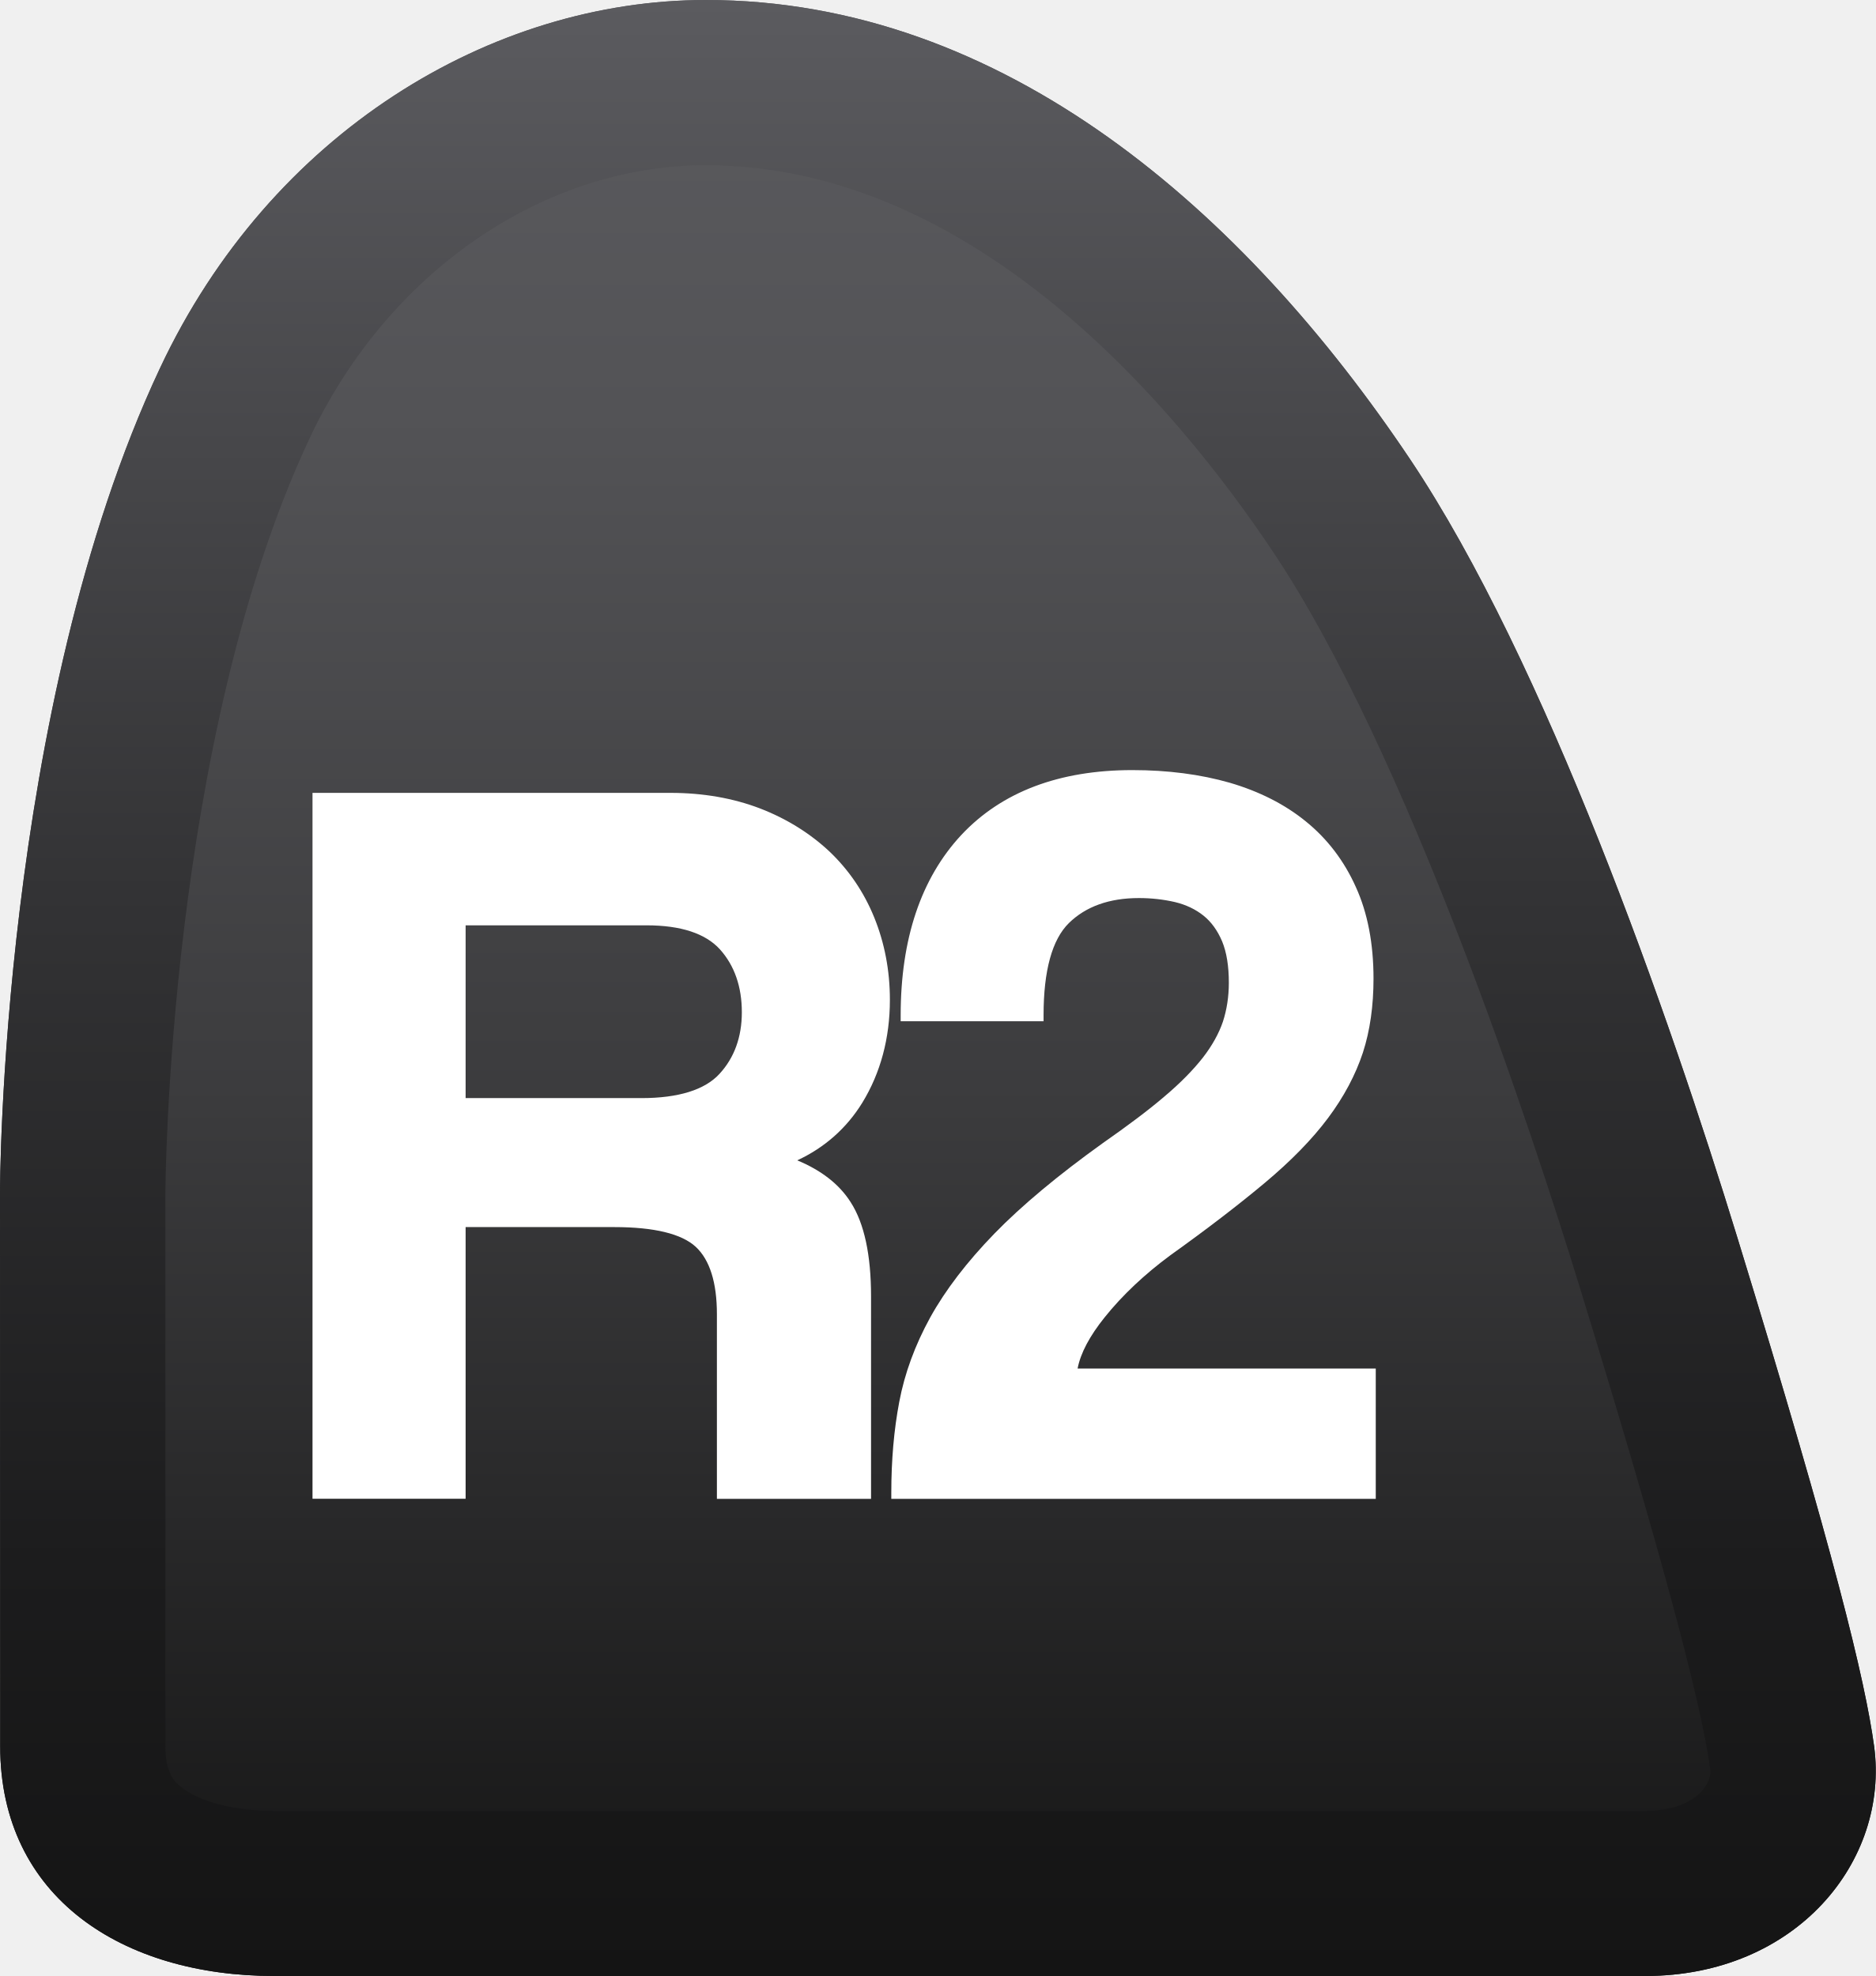
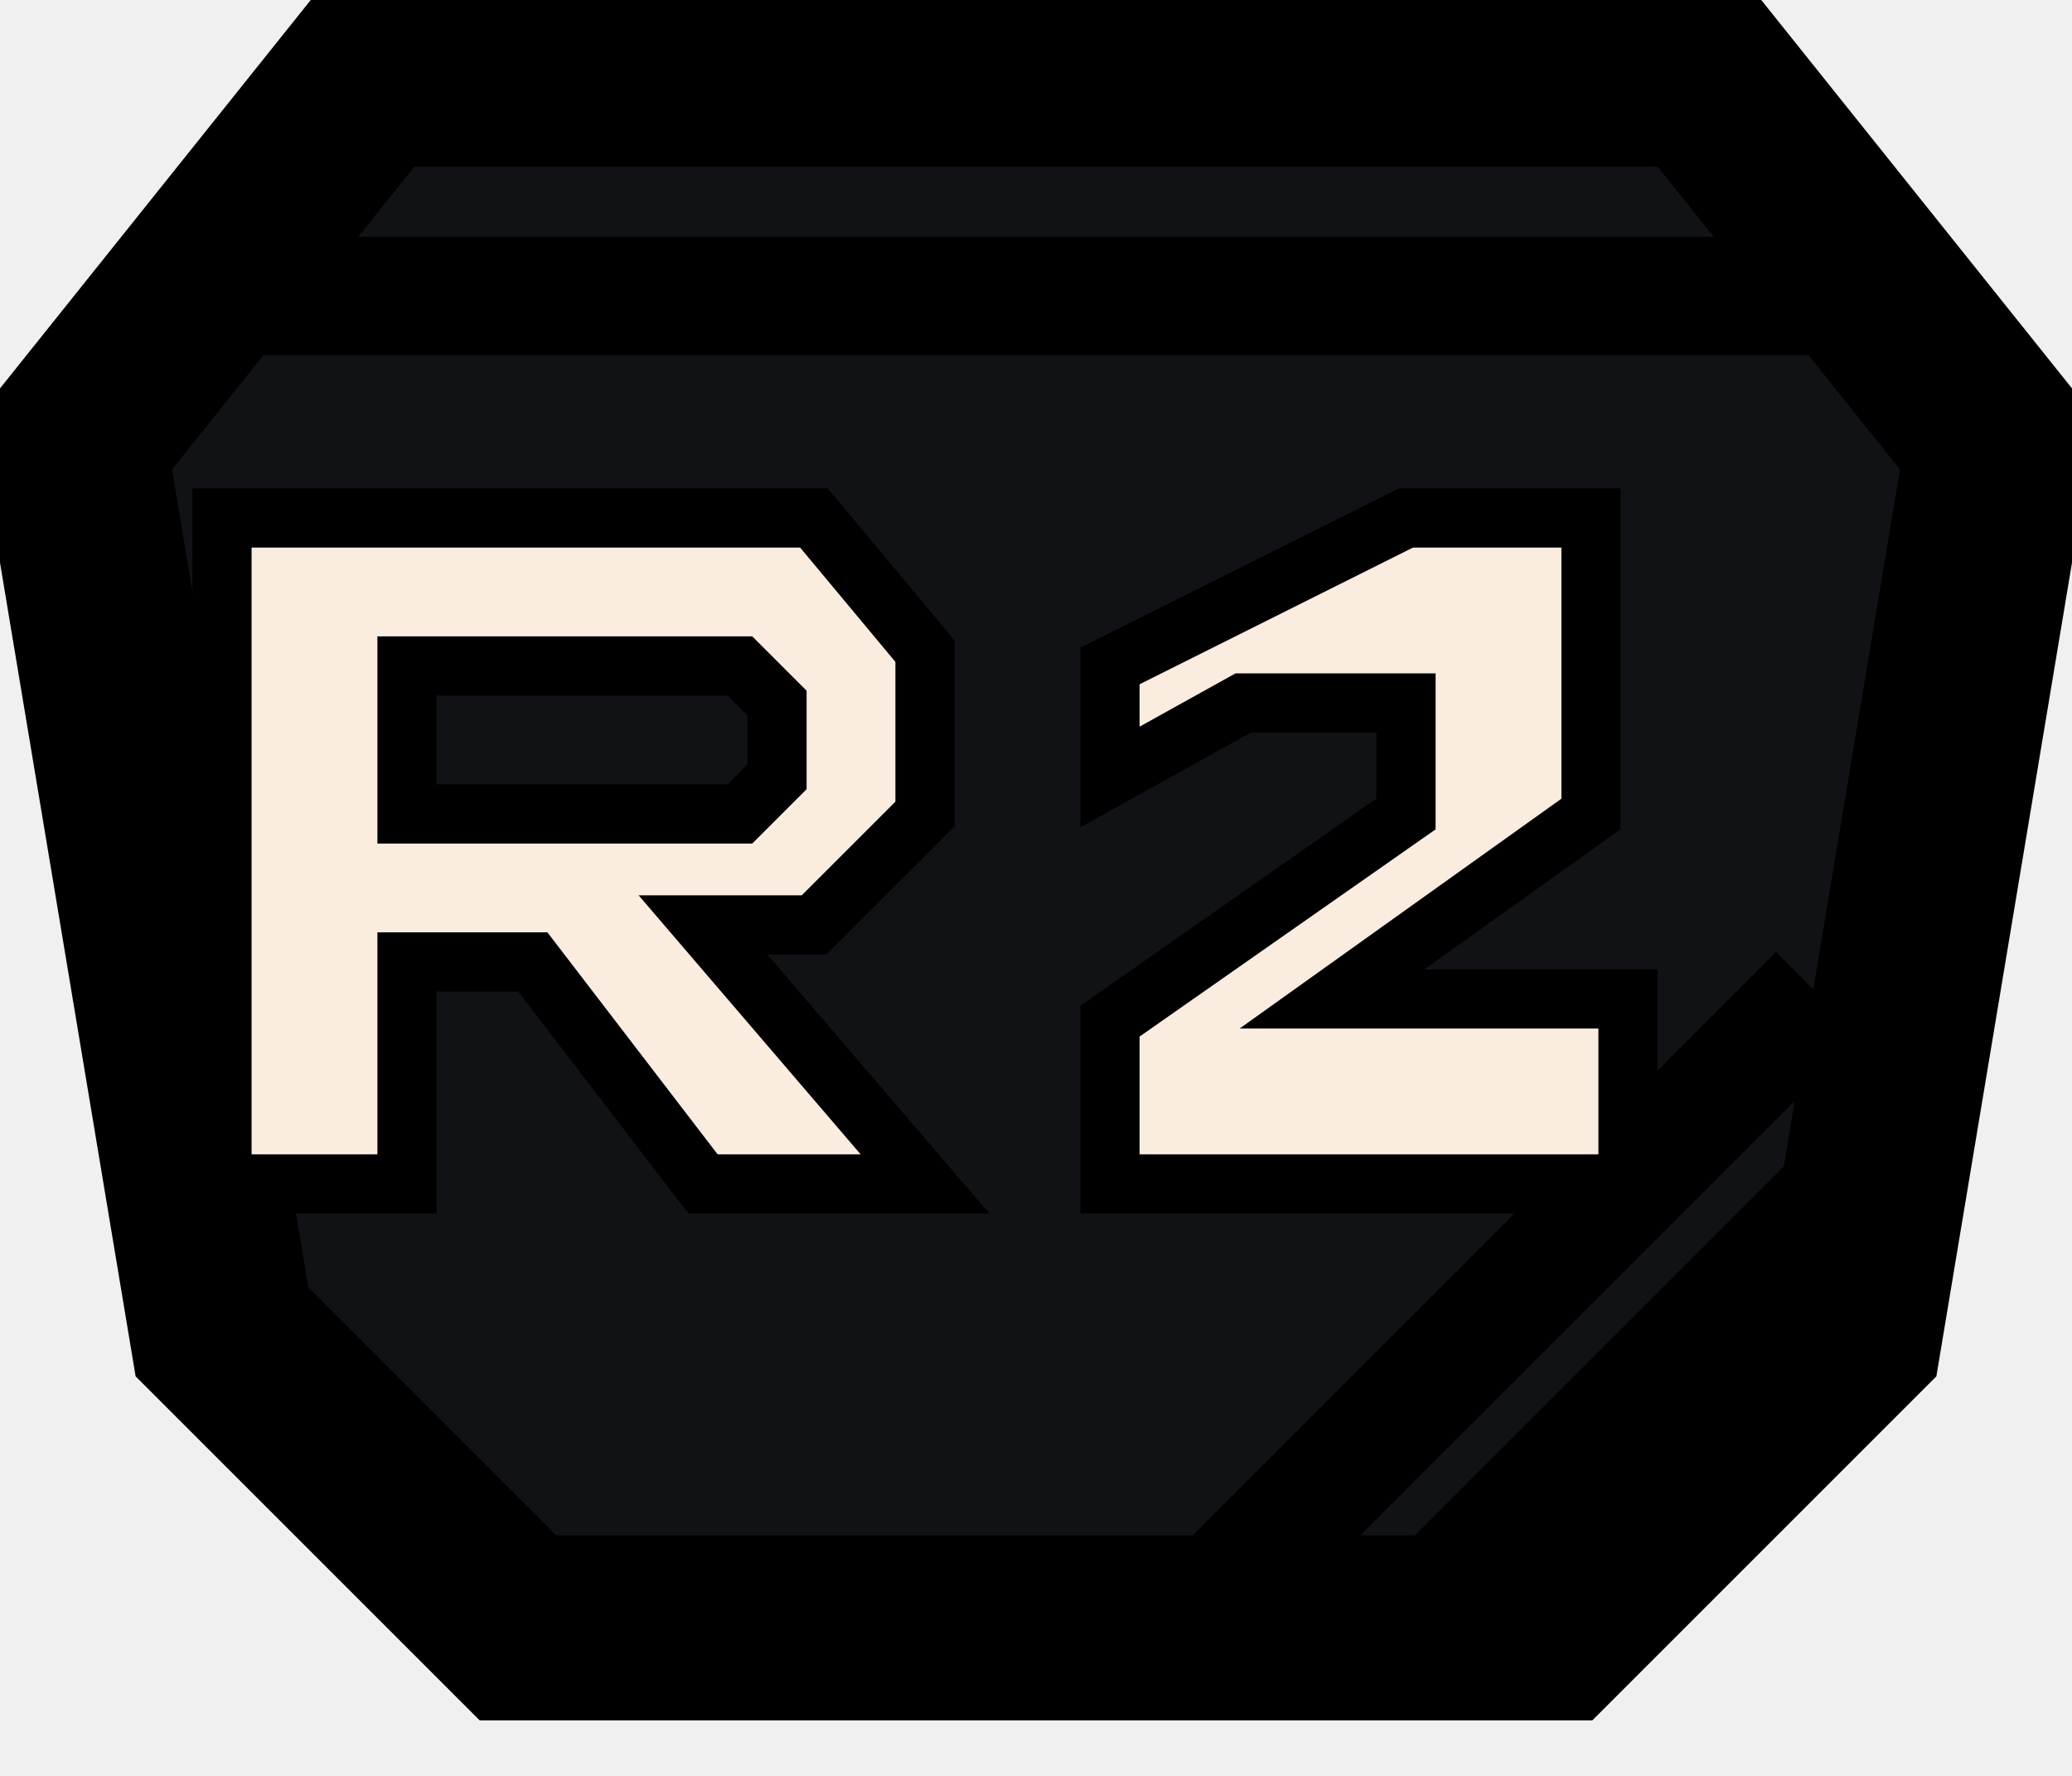
- <svg xmlns="http://www.w3.org/2000/svg" version="1.1" id="Capa_1" x="0px" y="0px" width="20.005px" height="21.079px" viewBox="0 0 20.005 21.079" enable-background="new 0 0 20.005 21.079" xml:space="preserve">
-   <g>
-     <g>
-       <linearGradient id="SVGID_1_" gradientUnits="userSpaceOnUse" x1="-1193.312" y1="0" x2="-1193.312" y2="21.08" gradientTransform="matrix(-1 0 0 1 -1183.31 0)">
-         <stop offset="0" style="stop-color:#5B5B5F" />
-         <stop offset="0.209" style="stop-color:#535356" />
-         <stop offset="0.549" style="stop-color:#3C3C3E" />
-         <stop offset="0.977" style="stop-color:#161616" />
-         <stop offset="1" style="stop-color:#141414" />
-       </linearGradient>
-       <path fill="url(#SVGID_1_)" d="M0.002,18.628c0,1.617,1.308,2.451,2.925,2.451h14.618c1.617,0,2.607-1.229,2.443-2.451    c-0.096-0.702-0.422-2.051-1.455-5.415c-0.734-2.395-2.051-6.158-3.492-8.311C13.277,2.267,10.712,0,7.528,0    C5.241,0,2.887,1.411,1.706,3.928C-0.002,7.563,0,12.724,0,12.724L0.002,18.628z" />
-       <linearGradient id="SVGID_2_" gradientUnits="userSpaceOnUse" x1="10.002" y1="0" x2="10.002" y2="21.08">
-         <stop offset="0" style="stop-color:#5B5B5F" />
-         <stop offset="0.023" style="stop-color:#59595D" />
-         <stop offset="0.451" style="stop-color:#333335" />
-         <stop offset="0.791" style="stop-color:#1C1C1D" />
-         <stop offset="1" style="stop-color:#141414" />
-       </linearGradient>
-       <path fill="url(#SVGID_2_)" d="M7.528,1.763c2.864,0,5.018,2.581,6.047,4.12c1.438,2.149,2.768,6.203,3.273,7.847    c0.838,2.729,1.293,4.408,1.391,5.135c0.016,0.104-0.047,0.192-0.084,0.236c-0.123,0.139-0.34,0.217-0.611,0.217H2.927    c-0.418,0-0.788-0.094-0.988-0.249c-0.084-0.065-0.175-0.16-0.175-0.44v-5.903c0-0.048,0.023-4.822,1.537-8.048    C4.131,2.907,5.791,1.763,7.528,1.763 M7.528,0C5.241,0,2.887,1.411,1.706,3.928C-0.002,7.563,0,12.724,0,12.724l0.002,5.904    c0,1.617,1.308,2.451,2.925,2.451h14.618c1.617,0,2.607-1.229,2.443-2.451c-0.096-0.702-0.422-2.051-1.455-5.415    c-0.734-2.395-2.051-6.158-3.492-8.311C13.277,2.267,10.712,0,7.528,0L7.528,0z" />
-     </g>
-     <g>
-       <g>
-         <path fill="#FFFFFF" d="M7.71,15.923v-1.904c0-0.357-0.082-0.611-0.246-0.764c-0.162-0.152-0.467-0.229-0.912-0.229h-1.65v2.896     H3.397V8.524h3.756c0.341,0,0.65,0.055,0.93,0.162c0.278,0.107,0.519,0.256,0.719,0.445c0.201,0.189,0.355,0.416,0.463,0.68     s0.161,0.549,0.161,0.854c0,0.4-0.095,0.756-0.284,1.063c-0.189,0.309-0.463,0.525-0.818,0.652     c0.326,0.104,0.559,0.264,0.695,0.479c0.139,0.217,0.207,0.539,0.207,0.971v2.094H7.71z M4.901,9.805v1.973h1.939     c0.416,0,0.709-0.092,0.881-0.278c0.17-0.186,0.256-0.421,0.256-0.703c0-0.289-0.084-0.527-0.251-0.713s-0.444-0.279-0.83-0.279     H4.901z" />
-         <path fill="#FFFFFF" d="M9.29,15.989H7.646v-1.971c0-0.336-0.076-0.578-0.225-0.717c-0.15-0.139-0.443-0.211-0.869-0.211H4.966     v2.898H3.333v-7.53h3.82c0.347,0,0.668,0.057,0.953,0.166c0.285,0.11,0.534,0.266,0.74,0.459C9.053,9.28,9.214,9.516,9.324,9.787     s0.167,0.565,0.167,0.878c0,0.41-0.1,0.781-0.294,1.098c-0.167,0.271-0.401,0.479-0.694,0.615     c0.258,0.107,0.449,0.256,0.57,0.447c0.145,0.225,0.217,0.563,0.217,1.004V15.989z M7.774,15.858H9.16v-2.029     c0-0.416-0.065-0.73-0.196-0.936c-0.127-0.201-0.35-0.352-0.66-0.451l-0.185-0.059l0.182-0.064     c0.341-0.121,0.605-0.33,0.786-0.625c0.182-0.297,0.274-0.643,0.274-1.03c0-0.295-0.053-0.574-0.157-0.828     C9.101,9.583,8.95,9.361,8.757,9.178C8.563,8.997,8.329,8.851,8.06,8.747S7.484,8.588,7.153,8.588H3.462v7.27h1.375v-2.896h1.715     c0.467,0,0.779,0.08,0.957,0.246c0.176,0.164,0.266,0.438,0.266,0.811V15.858z M6.841,11.843H4.837V9.741h2.06     c0.403,0,0.699,0.102,0.878,0.301c0.178,0.197,0.268,0.451,0.268,0.756c0,0.298-0.092,0.549-0.273,0.746     C7.585,11.743,7.273,11.843,6.841,11.843z M4.966,11.714h1.875c0.395,0,0.676-0.088,0.832-0.258     c0.159-0.172,0.239-0.394,0.239-0.658c0-0.271-0.078-0.497-0.233-0.67c-0.154-0.17-0.417-0.257-0.782-0.257H4.966V11.714z" />
-       </g>
-       <g>
-         <path fill="#FFFFFF" d="M9.571,15.923c0-0.34,0.027-0.66,0.083-0.957s0.163-0.59,0.323-0.881c0.16-0.289,0.385-0.584,0.674-0.881     c0.29-0.297,0.672-0.615,1.149-0.957c0.268-0.186,0.488-0.354,0.662-0.502c0.174-0.149,0.314-0.29,0.418-0.424     c0.104-0.133,0.178-0.268,0.223-0.4c0.045-0.134,0.066-0.279,0.066-0.436c0-0.186-0.025-0.342-0.078-0.467     c-0.051-0.127-0.123-0.227-0.217-0.301c-0.092-0.074-0.203-0.127-0.328-0.156c-0.127-0.029-0.26-0.045-0.4-0.045     c-0.336,0-0.6,0.095-0.793,0.284s-0.289,0.533-0.289,1.03H9.671c0-0.803,0.21-1.428,0.629-1.877     c0.42-0.449,1.012-0.674,1.778-0.674c0.373,0,0.713,0.045,1.02,0.133c0.309,0.09,0.572,0.223,0.791,0.401     c0.221,0.179,0.391,0.403,0.514,0.675c0.123,0.271,0.184,0.588,0.184,0.952c0,0.282-0.037,0.539-0.111,0.769     c-0.074,0.23-0.195,0.458-0.361,0.68c-0.168,0.223-0.389,0.449-0.664,0.68s-0.609,0.486-1.004,0.77     c-0.281,0.207-0.52,0.432-0.711,0.674c-0.195,0.242-0.299,0.459-0.313,0.652h3.188v1.258H9.571z" />
-         <path fill="#FFFFFF" d="M14.673,15.989H9.506v-0.066c0-0.344,0.028-0.67,0.085-0.969c0.057-0.303,0.168-0.605,0.33-0.9     c0.162-0.293,0.393-0.594,0.685-0.895c0.291-0.299,0.679-0.623,1.156-0.965c0.266-0.186,0.488-0.352,0.658-0.498     c0.172-0.145,0.309-0.286,0.41-0.415c0.098-0.127,0.17-0.256,0.213-0.383c0.041-0.126,0.063-0.266,0.063-0.414     c0-0.176-0.023-0.324-0.072-0.443c-0.049-0.115-0.115-0.207-0.199-0.274s-0.186-0.116-0.303-0.144     c-0.121-0.028-0.25-0.043-0.385-0.043c-0.316,0-0.566,0.09-0.746,0.266s-0.271,0.508-0.271,0.984v0.064H9.606v-0.064     c0-0.814,0.217-1.461,0.646-1.922c0.431-0.461,1.045-0.693,1.825-0.693c0.377,0,0.725,0.045,1.039,0.135     c0.314,0.092,0.588,0.23,0.813,0.414c0.227,0.184,0.406,0.418,0.531,0.697c0.127,0.278,0.189,0.607,0.189,0.979     c0,0.288-0.037,0.554-0.113,0.788c-0.078,0.237-0.203,0.473-0.373,0.7c-0.168,0.225-0.395,0.457-0.672,0.689     s-0.615,0.492-1.008,0.773c-0.275,0.203-0.512,0.426-0.701,0.662c-0.16,0.199-0.258,0.383-0.289,0.547h3.18V15.989z      M9.636,15.858h4.907v-1.129h-3.191l0.004-0.07c0.018-0.205,0.127-0.436,0.328-0.688c0.195-0.244,0.439-0.475,0.725-0.686     c0.391-0.279,0.727-0.537,1-0.766c0.27-0.227,0.488-0.451,0.652-0.67c0.162-0.215,0.281-0.438,0.352-0.661     c0.072-0.223,0.109-0.475,0.109-0.749c0-0.353-0.061-0.665-0.178-0.927c-0.119-0.26-0.285-0.479-0.496-0.65     s-0.469-0.303-0.768-0.389c-0.301-0.087-0.639-0.131-1.002-0.131c-0.742,0-1.324,0.22-1.73,0.653     c-0.395,0.423-0.601,1.019-0.612,1.769H11c0.008-0.485,0.109-0.816,0.309-1.012c0.205-0.201,0.486-0.303,0.838-0.303     c0.145,0,0.283,0.016,0.414,0.046c0.137,0.032,0.256,0.089,0.355,0.169s0.18,0.19,0.236,0.326c0.055,0.134,0.082,0.3,0.082,0.492     c0,0.162-0.021,0.315-0.068,0.455c-0.047,0.141-0.125,0.283-0.234,0.422c-0.105,0.137-0.25,0.282-0.426,0.432     s-0.4,0.32-0.668,0.506c-0.471,0.338-0.854,0.656-1.139,0.951c-0.286,0.291-0.508,0.582-0.665,0.865s-0.262,0.572-0.316,0.861     C9.667,15.251,9.64,15.546,9.636,15.858z" />
-       </g>
-     </g>
+ <svg xmlns="http://www.w3.org/2000/svg" viewBox="0 0 28 24" width="28" height="24">
+   <polygon points="5,1 23,1 27,6 25,18 21,22 7,22 3,18 1,6" fill="#101216" stroke="#000000" stroke-width="2.5" stroke-linejoin="miter" />
+   <g stroke="#000000" stroke-width="1.6" stroke-linecap="square">
+     <line x1="4" y1="4" x2="24" y2="4" />
+     <line x1="17" y1="21" x2="24" y2="14" />
+     <line x1="20" y1="21" x2="25" y2="16" />
+   </g>
+   <g fill="#FAEDE0" stroke="#000000" stroke-width="0.8">
+     <path d="M5.5,7 L11,7 L12.5,8.8 L12.5,11 L11,12.5 L9.5,12.5 L12.5,16 L9.5,16 L7.2,13 L5.5,13 L5.5,16 L3,16 L3,7 Z M5.5,9 L5.5,11 L10,11 L10.5,10.5 L10.5,9.5 L10,9 Z" />
+     <path d="M15,9 L19,7 L21.5,7 L21.5,11 L18,13.5 L22,13.5 L22,16 L15,16 L15,13.8 L19,11 L19,9.5 L16.8,9.5 L15,10.5 Z" />
  </g>
</svg>
